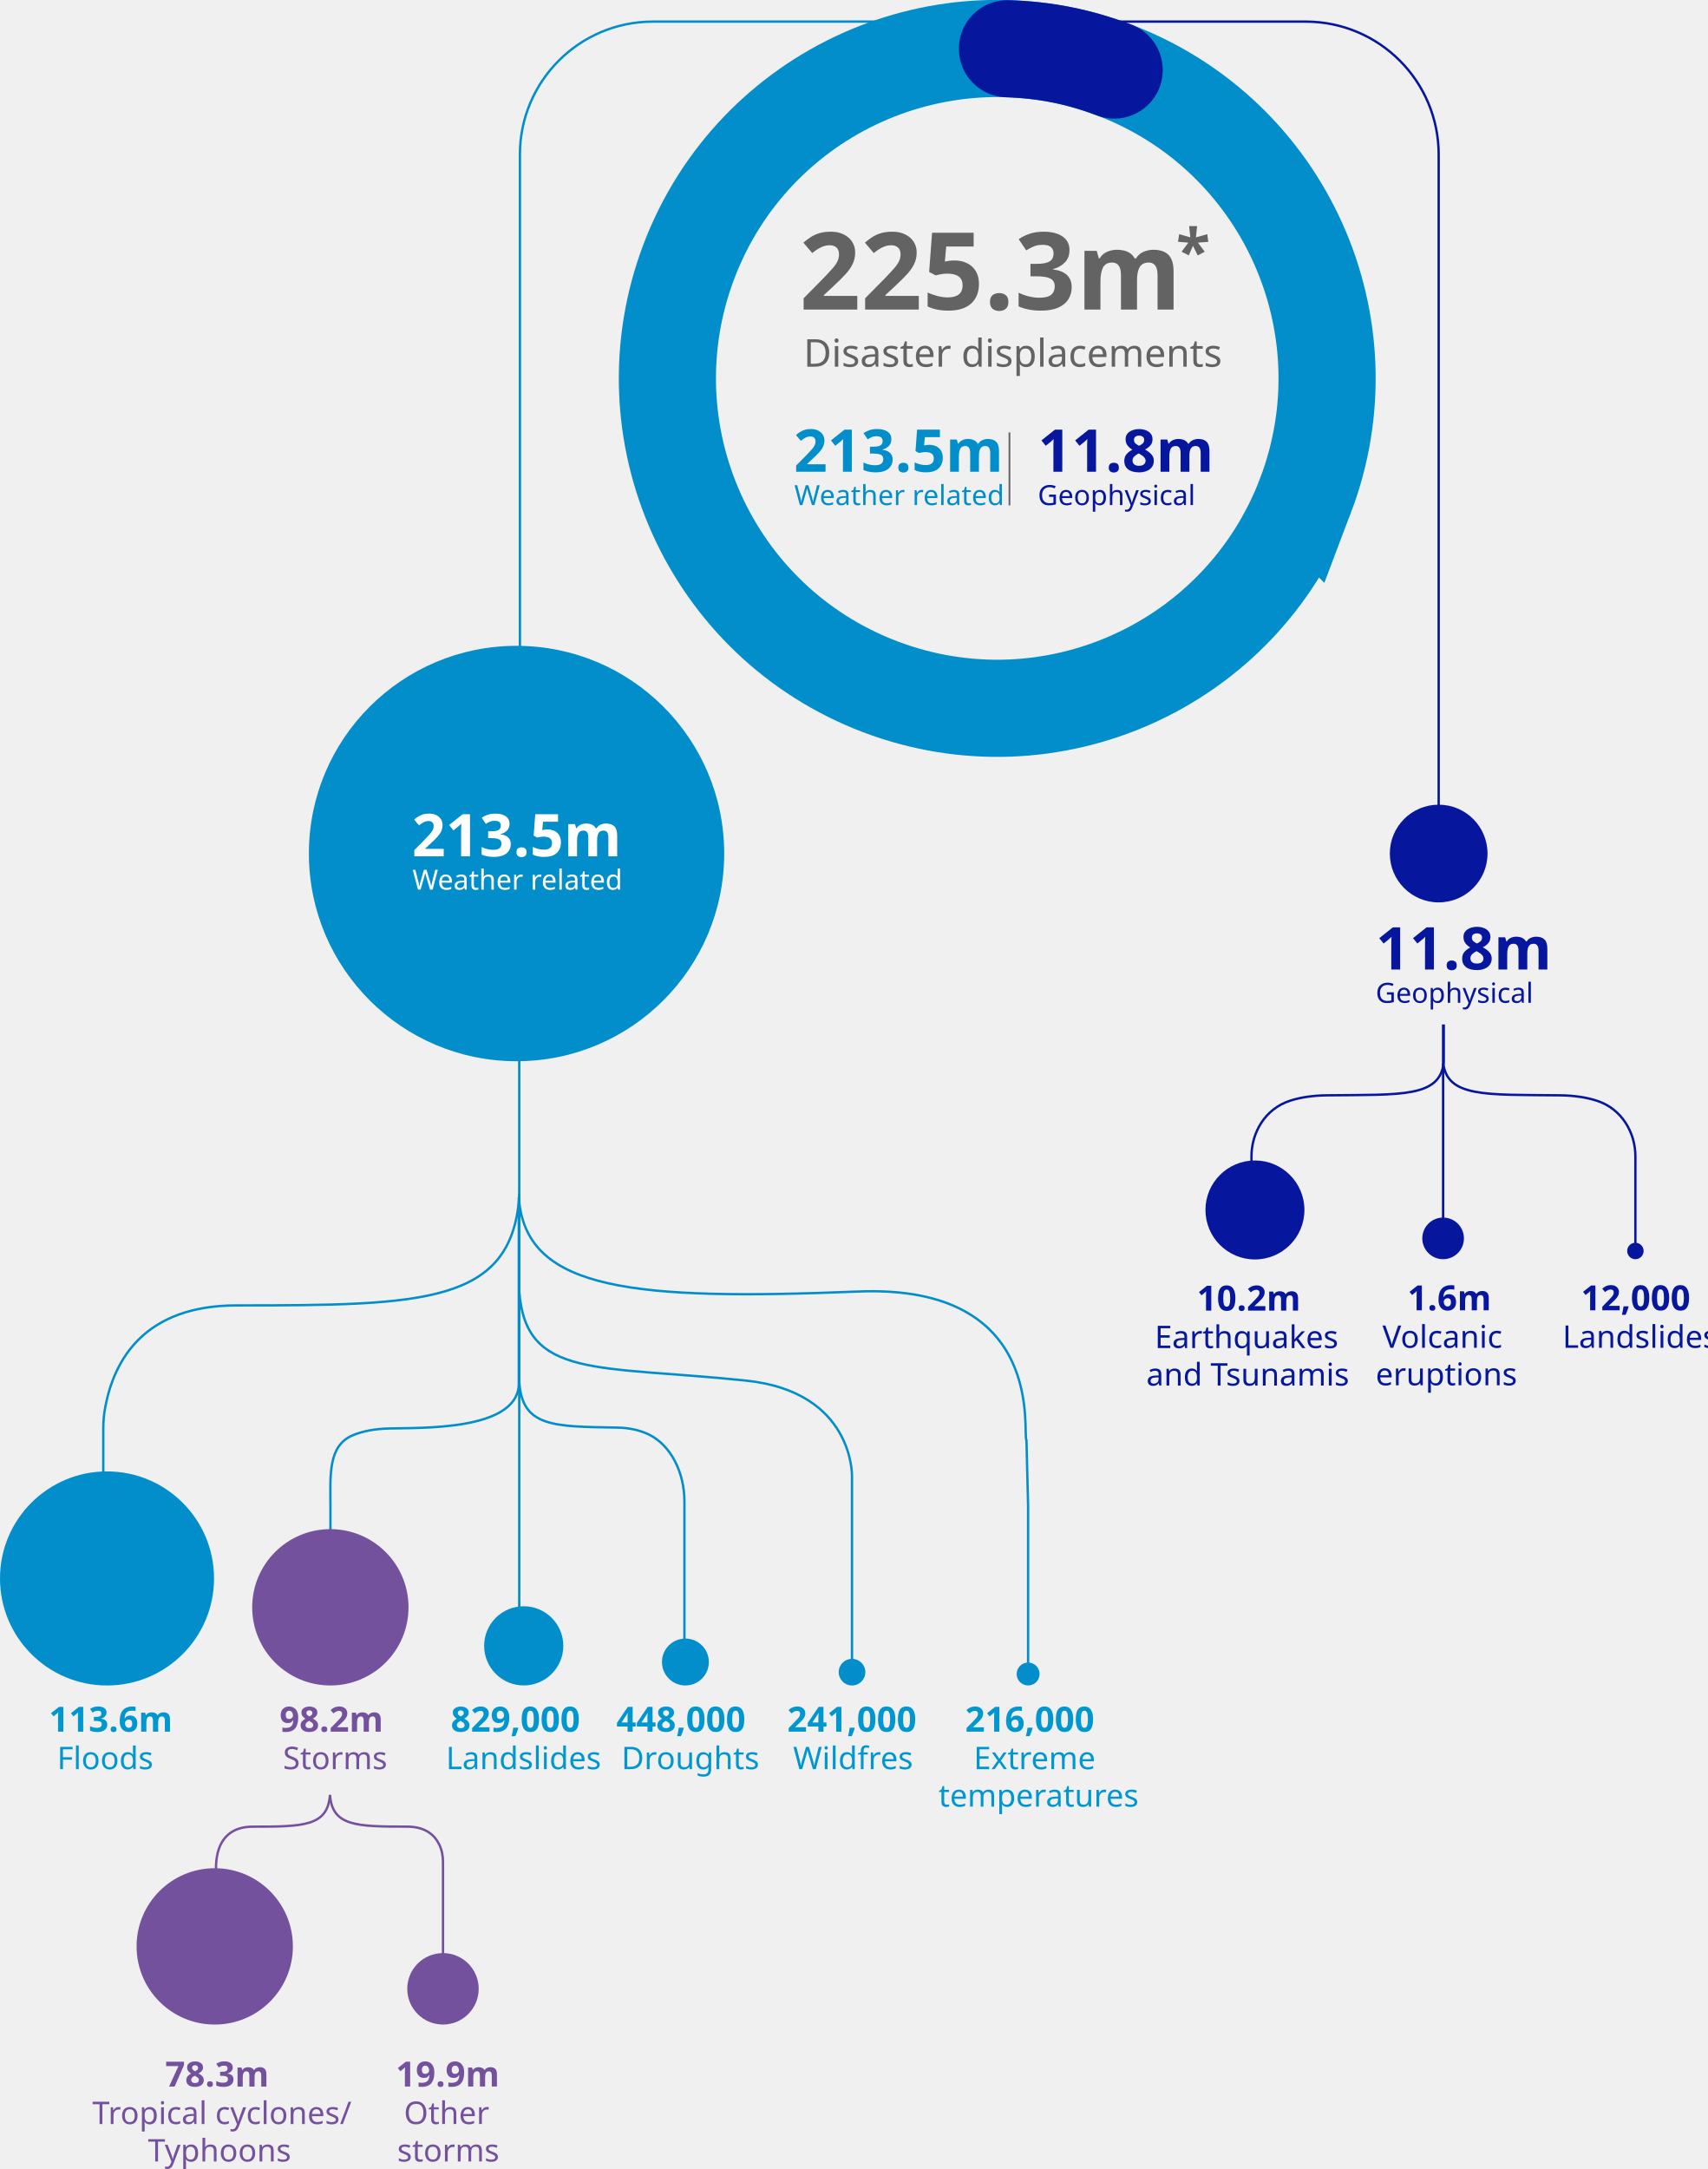
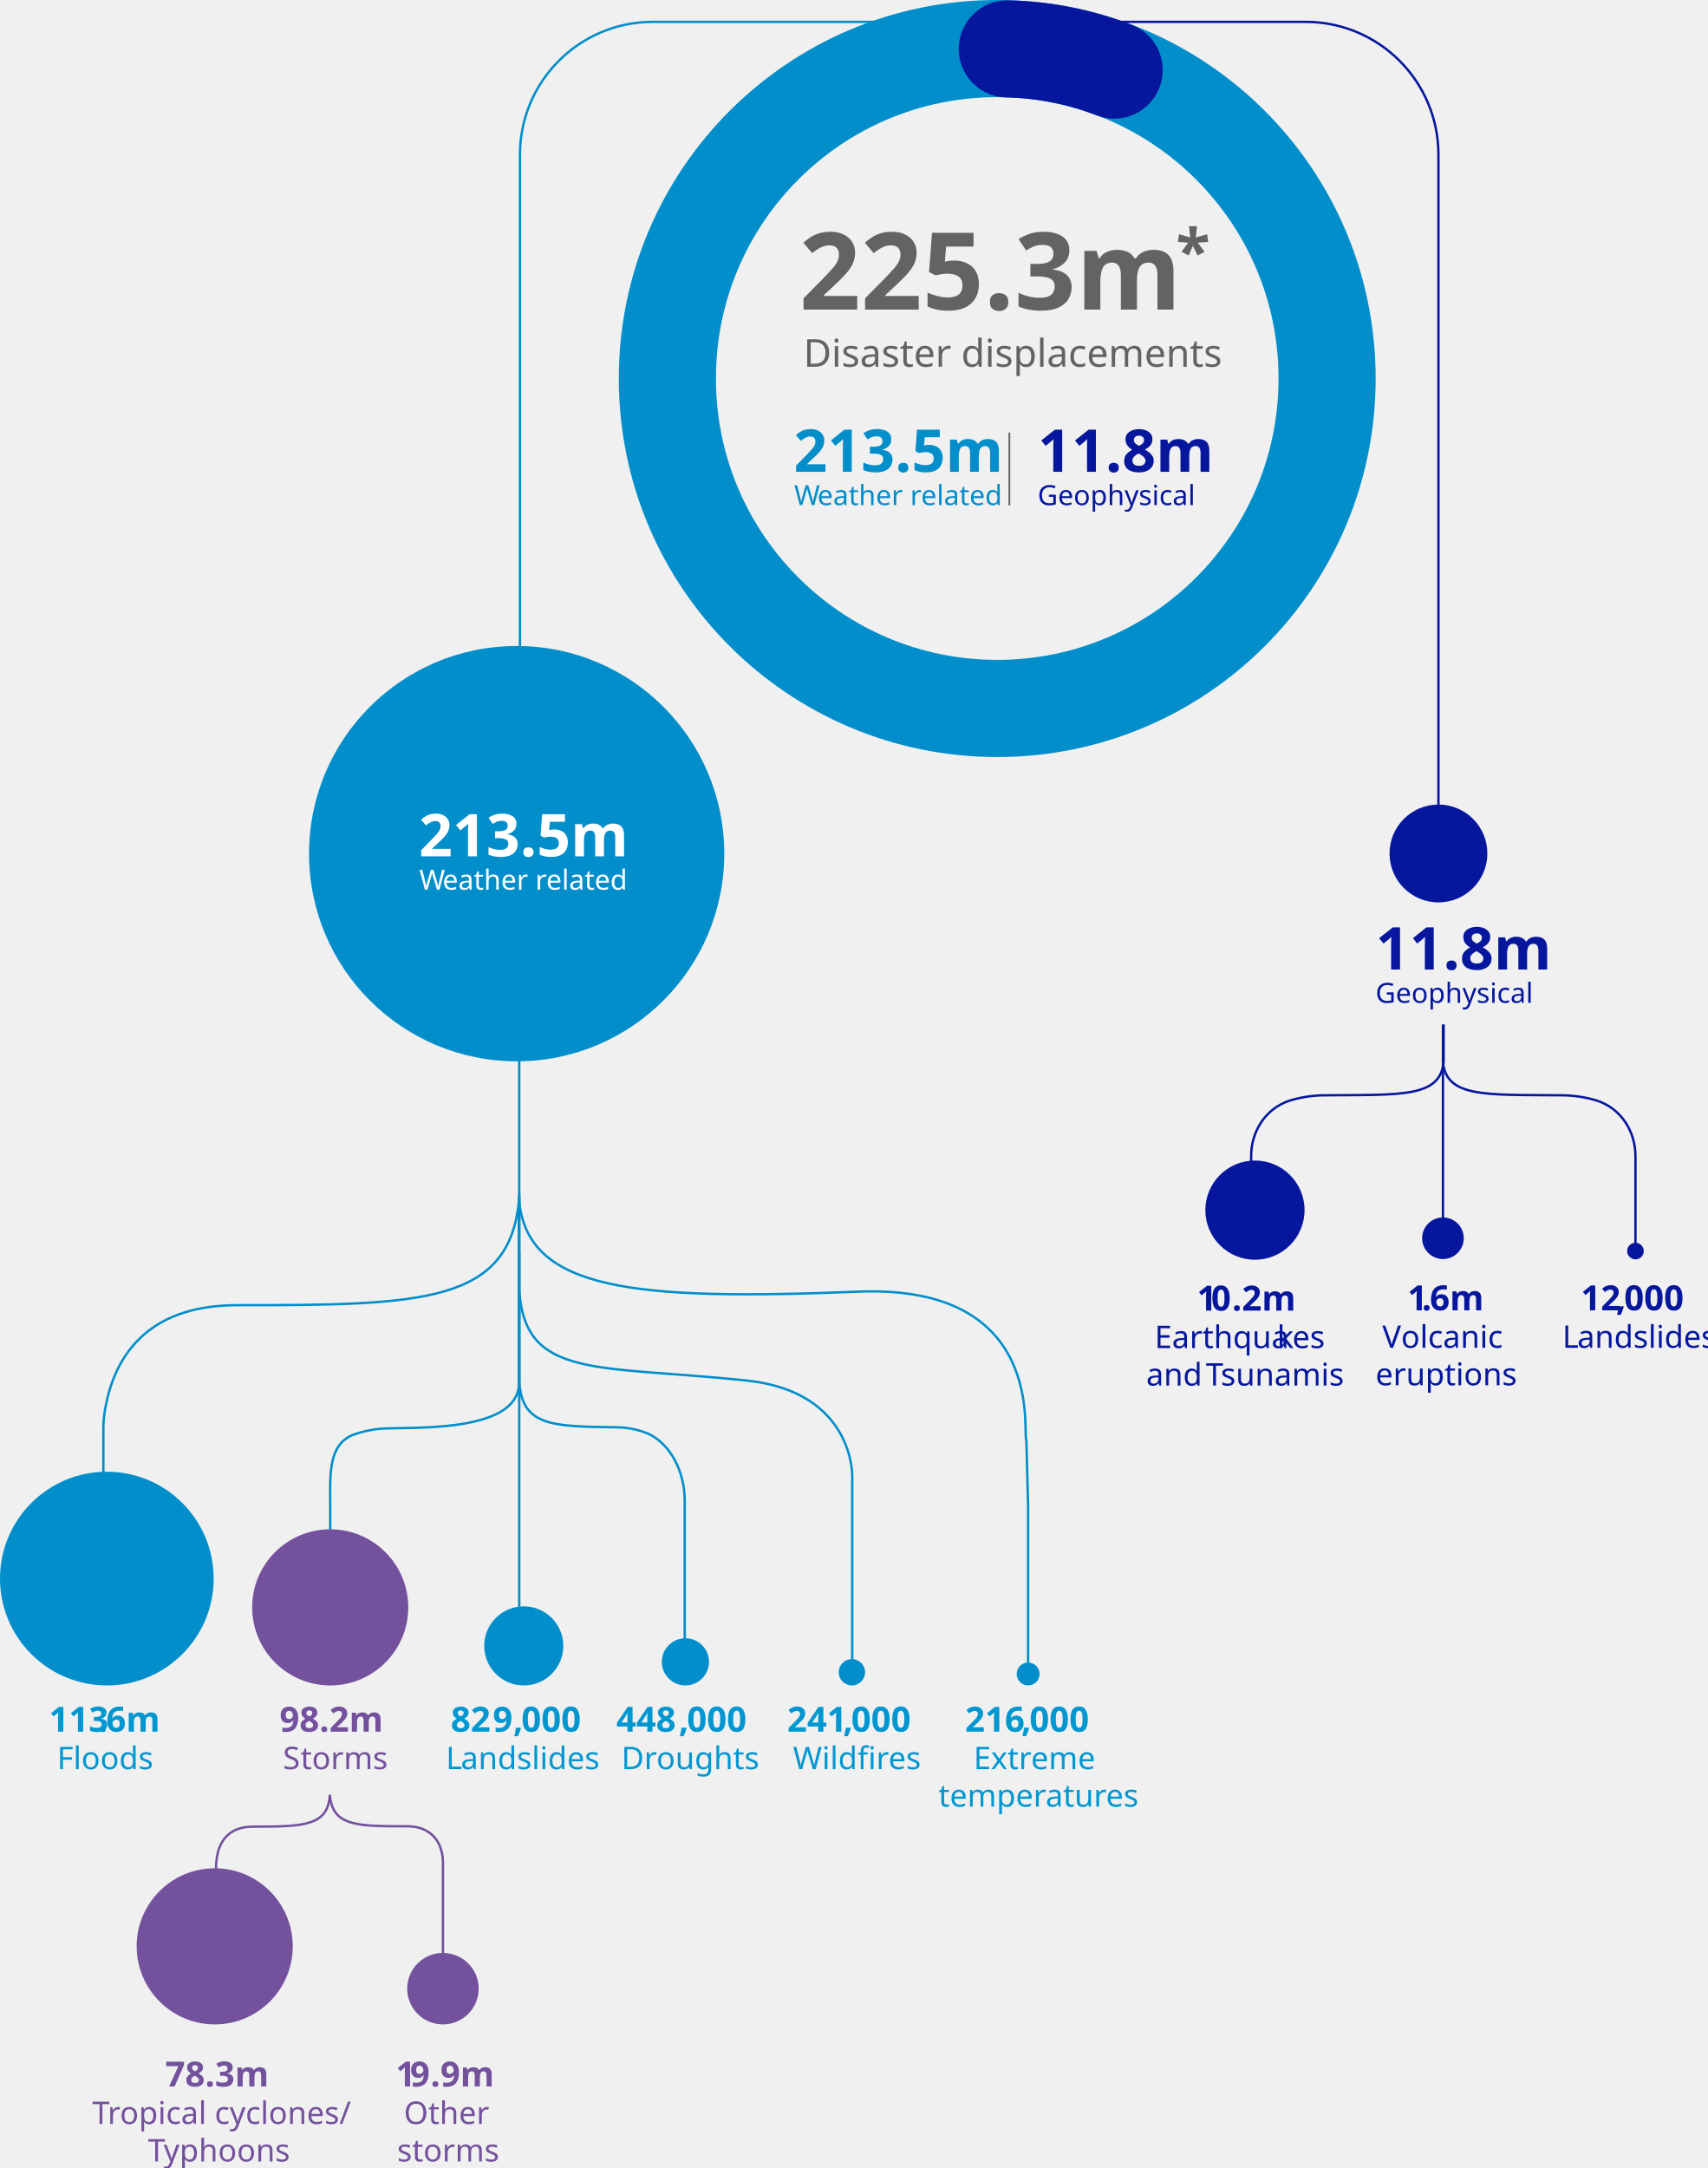
- <svg xmlns="http://www.w3.org/2000/svg" width="656.2" height="833.5" version="1.1" viewBox="0 0 656.2 833.5">
+ <svg xmlns="http://www.w3.org/2000/svg" id="Layer_1" data-name="Layer 1" viewBox="0 0 492.28 624.89">
  <defs>
-     <clipPath id="clipPath1255">
-       <path d="M 0,841.89 H 595.276 V 0 H 0 Z" />
-     </clipPath>
-     <clipPath id="clipPath1270">
-       <path d="M 0,841.89 H 595.276 V 0 H 0 Z" />
-     </clipPath>
-     <clipPath id="clipPath1285">
-       <path d="M 0,841.89 H 595.276 V 0 H 0 Z" />
-     </clipPath>
-     <clipPath id="clipPath1300">
-       <path d="M 0,841.89 H 595.276 V 0 H 0 Z" />
-     </clipPath>
-     <clipPath id="clipPath1315">
-       <path d="M 0,841.89 H 595.276 V 0 H 0 Z" />
-     </clipPath>
-     <clipPath id="clipPath1330">
-       <path d="M 0,841.89 H 595.276 V 0 H 0 Z" />
-     </clipPath>
-     <clipPath id="clipPath1345">
-       <path d="M 0,841.89 H 595.276 V 0 H 0 Z" />
-     </clipPath>
-     <clipPath id="clipPath1360">
-       <path d="M 0,841.89 H 595.276 V 0 H 0 Z" />
-     </clipPath>
-     <clipPath id="clipPath1375">
-       <path d="M 0,841.89 H 595.276 V 0 H 0 Z" />
-     </clipPath>
-     <clipPath id="clipPath1390">
-       <path d="M 0,841.89 H 595.276 V 0 H 0 Z" />
-     </clipPath>
-     <clipPath id="clipPath1405">
-       <path d="M 0,841.89 H 595.276 V 0 H 0 Z" />
-     </clipPath>
-     <clipPath id="clipPath1420">
-       <path d="M 0,841.89 H 595.276 V 0 H 0 Z" />
-     </clipPath>
-     <clipPath id="clipPath1435">
-       <path d="M 0,841.89 H 595.276 V 0 H 0 Z" />
-     </clipPath>
-     <clipPath id="clipPath1450">
-       <path d="M 0,841.89 H 595.276 V 0 H 0 Z" />
-     </clipPath>
-     <clipPath id="clipPath1465">
-       <path d="M 0,841.89 H 595.276 V 0 H 0 Z" />
-     </clipPath>
-     <clipPath id="clipPath1480">
-       <path d="M 0,841.89 H 595.276 V 0 H 0 Z" />
-     </clipPath>
-     <clipPath id="clipPath1495">
-       <path d="M 0,841.89 H 595.276 V 0 H 0 Z" />
-     </clipPath>
-     <clipPath id="clipPath1510">
-       <path d="M 0,841.89 H 595.276 V 0 H 0 Z" />
-     </clipPath>
-     <clipPath id="clipPath1525">
-       <path d="M 0,841.89 H 595.276 V 0 H 0 Z" />
-     </clipPath>
-     <clipPath id="clipPath1540">
-       <path d="M 0,841.89 H 595.276 V 0 H 0 Z" />
-     </clipPath>
-     <clipPath id="clipPath1555">
-       <path d="M 0,841.89 H 595.276 V 0 H 0 Z" />
-     </clipPath>
-     <clipPath id="clipPath1570">
-       <path d="M 0,841.89 H 595.276 V 0 H 0 Z" />
-     </clipPath>
-     <clipPath id="clipPath1585">
-       <path d="M 0,841.89 H 595.276 V 0 H 0 Z" />
-     </clipPath>
-     <clipPath id="clipPath1600">
-       <path d="M 0,841.89 H 595.276 V 0 H 0 Z" />
-     </clipPath>
-     <clipPath id="clipPath1615">
-       <path d="M 0,841.89 H 595.276 V 0 H 0 Z" />
-     </clipPath>
-     <clipPath id="clipPath1630">
-       <path d="M 0,841.89 H 595.276 V 0 H 0 Z" />
-     </clipPath>
-     <clipPath id="clipPath1645">
-       <path d="M 0,841.89 H 595.276 V 0 H 0 Z" />
-     </clipPath>
-     <clipPath id="clipPath1660">
-       <path d="M 0,841.89 H 595.276 V 0 H 0 Z" />
-     </clipPath>
+     <style>.cls-1,.cls-4,.cls-6{fill:#018eca;}.cls-10,.cls-16,.cls-17,.cls-19,.cls-2,.cls-21,.cls-22,.cls-23,.cls-25,.cls-26,.cls-3,.cls-4,.cls-5,.cls-6,.cls-8,.cls-9{isolation:isolate;}.cls-2,.cls-25,.cls-4{font-size:17px;}.cls-16,.cls-17,.cls-2,.cls-28,.cls-3{fill:#06179e;}.cls-16,.cls-19,.cls-2,.cls-22,.cls-25,.cls-4,.cls-8,.cls-9{font-family:ProximaNova-Bold, Proxima Nova;font-weight:700;}.cls-26,.cls-3,.cls-6{font-size:8px;}.cls-10,.cls-17,.cls-21,.cls-23,.cls-26,.cls-3,.cls-6{font-family:ProximaNova-Regular, Proxima Nova;}.cls-11,.cls-12,.cls-13,.cls-14,.cls-15,.cls-24,.cls-7{fill:none;}.cls-7{stroke:#646363;stroke-width:0.5px;}.cls-11,.cls-12,.cls-13,.cls-15,.cls-24,.cls-7{stroke-miterlimit:10;}.cls-8{font-size:31px;}.cls-10,.cls-8,.cls-9{fill:#646363;}.cls-9{font-size:18.07px;}.cls-10{font-size:11.08px;}.cls-11,.cls-13{stroke:#018eca;}.cls-11,.cls-12{stroke-linecap:round;stroke-width:28px;}.cls-12,.cls-15{stroke:#06179e;}.cls-13,.cls-15,.cls-24{stroke-width:0.68px;}.cls-16,.cls-19,.cls-22{font-size:10.02px;}.cls-17,.cls-21,.cls-23{font-size:9px;}.cls-18{letter-spacing:-0.02em;}.cls-19,.cls-21{fill:#0097d1;}.cls-20{letter-spacing:-0.02em;}.cls-22,.cls-23,.cls-27{fill:#73519d;}.cls-24{stroke:#73519d;}.cls-25,.cls-26{fill:#fff;}</style>
  </defs>
-   <g transform="matrix(1.3333 0 0 -1.3333 -39.57 1062.2)">
-     <g font-family="'Proxima Nova'">
-       <text transform="scale(1,-1)" x="328.888" y="-660.702" fill="#06179e" font-size="17px" font-weight="bold" xml:space="preserve">
-         <tspan x="328.888 335.875 342.862 347.214 357.516" y="-660.702">11.8m</tspan>
+   <g id="all-floods">
+     <path class="cls-1" d="M0,454.9a30.8,30.8,0,1,1,30.8,30.9A30.81,30.81,0,0,1,0,454.9" />
+   </g>
+   <g id="all-weather-related">
+     <path class="cls-1" d="M148.9,186.2A59.85,59.85,0,1,0,208.8,246a59.86,59.86,0,0,0-59.9-59.8" />
+   </g>
+   <g id="all">
+     <text class="cls-2" transform="translate(299.21 135.99)">11.8m</text>
+     <text class="cls-3" transform="translate(299.16 145.59)">Geophysical</text>
+     <text class="cls-4" transform="translate(228.82 135.99)">213.5m</text>
+     <g class="cls-5">
+       <text class="cls-6" transform="translate(228.96 145.59)">W</text>
+       <text class="cls-6" transform="translate(235.66 145.59)">eather related</text>
+     </g>
+     <line class="cls-7" x1="291" y1="124.7" x2="291" y2="145.7" />
+     <text class="cls-8" transform="translate(230.43 89.24)">225.3m</text>
+     <text class="cls-9" transform="translate(339.02 78.92)">*</text>
+     <text class="cls-10" transform="translate(231.64 105.71)">Disaster displacements </text>
+     <circle class="cls-11" cx="287.5" cy="109.1" r="95.1" />
+     <path class="cls-12" d="M290.4,14.1a90.29,90.29,0,0,1,30.8,6.1" />
+     <path class="cls-13" d="M149.7,399.3V345.1c-2.4,30.6-27.4,31.1-81.4,31.1-26.5,0-35.3,15.5-37.9,29.4a31.79,31.79,0,0,0-.6,6.2v62.3" />
+     <line class="cls-14" x1="149.7" y1="360.6" x2="149.7" y2="481.8" />
+     <line class="cls-13" x1="149.7" y1="360.6" x2="149.7" y2="481.8" />
+     <path class="cls-13" d="M149.7,344v54.2c.8,13.1,9.8,12.9,28.2,13.2a24,24,0,0,1,9.1,1.9c6.3,3,10.4,10.8,10.4,19.3v46.1" />
+     <path class="cls-13" d="M149.7,372.2c1.9,25.3,22.2,21.2,65.4,25.7,31.2,3.2,30.6,27.6,30.6,27.6v53.3" />
+     <path class="cls-13" d="M149.7,255.5v91.1c2.9,25.3,32.9,28.3,97.7,25.7,54.9-2.2,47.2,41.6,48.5,42.8l.5,19v47.7" />
+     <text class="cls-2" transform="translate(396.61 279.45)">11.8m</text>
+     <text class="cls-3" transform="translate(396.56 289.05)">Geophysical</text>
+     <path class="cls-15" d="M416,295.3v10.8c1,10.3,12.3,9.4,33.7,9.6a35.56,35.56,0,0,1,10.6,1.5c7.4,2.4,11.2,9.3,11.2,16v27.3" />
+     <line class="cls-15" x1="416" y1="306.5" x2="416" y2="354.4" />
+     <g class="cls-5">
+       <text class="cls-16" transform="translate(342.47 377.76)">
+         <tspan xml:space="preserve"> 1</tspan>
      </text>
-       <text transform="scale(1,-1)" x="328.84" y="-651.102" fill="#06179e" font-size="8px" xml:space="preserve">
-         <tspan x="328.84 334.544 339.048 343.624 348.216 352.632 356.552 360.272 362.072 366.032 370.248" y="-651.102">Geophysical</tspan>
-       </text>
-       <text transform="scale(1,-1)" x="258.498" y="-660.702" fill="#018eca" font-size="17px" font-weight="bold" xml:space="preserve">
-         <tspan x="258.498 268.698 275.685 285.664 290.016 300.352" y="-660.702">213.5m</tspan>
-       </text>
-       <text transform="scale(1,-1)" x="258.639" y="-651.102" fill="#018eca" font-size="8px" xml:space="preserve">
-         <tspan x="258.639 265.383 269.887 274.103 276.455 280.871 285.375 288.015 290.079 292.719 297.223 299.023 303.239 305.591 310.095" y="-651.102">Weather related</tspan>
+       <text class="cls-16" transform="translate(349.17 377.76)">0</text>
+       <text class="cls-16" transform="translate(355.17 377.76)">.2m</text>
+     </g>
+     <g class="cls-5">
+       <text class="cls-17" transform="translate(332.88 388.56)">Earthqua</text>
+       <text class="cls-17" transform="translate(368.18 388.56)">k</text>
+       <text class="cls-17" transform="translate(372.58 388.56)">es</text>
+     </g>
+     <g class="cls-5">
+       <text class="cls-17" transform="translate(330.45 399.36)">and </text>
+       <text class="cls-17" transform="translate(347.65 399.36)">T</text>
+       <text class="cls-17" transform="translate(351.95 399.36)">sunamis</text>
+     </g>
+     <text class="cls-16" transform="translate(403.17 377.68)">
+       <tspan xml:space="preserve"> 1</tspan>
+       <tspan class="cls-18" x="6.7" y="0">.</tspan>
+       <tspan x="9.06" y="0">6m</tspan>
+     </text>
+     <g class="cls-5">
+       <text class="cls-17" transform="translate(398.52 388.48)">V</text>
+       <text class="cls-17" transform="translate(403.92 388.48)">olcanic </text>
+     </g>
+     <text class="cls-17" transform="translate(396.56 399.28)">eruptions</text>
+     <text class="cls-16" transform="translate(455.76 377.68)">12<tspan class="cls-18" x="10.13" y="0">,</tspan>
+       <tspan x="12.48" y="0">000 </tspan>
+     </text>
+     <g class="cls-5">
+       <text class="cls-17" transform="translate(450.43 388.48)">L</text>
+       <text class="cls-17" transform="translate(454.73 388.48)">andslides</text>
+     </g>
+     <path class="cls-13" d="M149.6,345.1v54.2c-.9,13.1-28.2,12.1-37.5,12.4a31.13,31.13,0,0,0-10.4,1.9c-7.2,3-6.5,11.7-6.5,20.2v35.8" />
+     <text class="cls-19" transform="translate(14.11 499.13)">113<tspan class="cls-20" x="14.12" y="0">.</tspan>
+       <tspan x="16.49" y="0">6m</tspan>
+     </text>
+     <text class="cls-21" transform="translate(16.46 509.93)">Floods</text>
+     <text class="cls-22" transform="translate(80.59 499.13)">98.2m</text>
+     <g class="cls-5">
+       <text class="cls-23" transform="translate(81.56 509.93)">S</text>
+       <text class="cls-23" transform="translate(86.66 509.93)">torms</text>
+     </g>
+     <g class="cls-5">
+       <text class="cls-19" transform="translate(129.96 499.13)">82</text>
+       <text class="cls-19" transform="translate(142.06 499.13)">9</text>
+       <text class="cls-19" transform="translate(147.96 499.13)">
+         <tspan class="cls-18">,</tspan>
+         <tspan x="2.35" y="0">000 </tspan>
      </text>
    </g>
-     <path d="m320.67 672.04v-21.035" fill="none" stroke="#646363" stroke-miterlimit="10" stroke-width=".5" />
-     <g fill="#646363" font-family="'Proxima Nova'">
-       <text transform="scale(1,-1)" x="260.103" y="-707.453" font-size="31px" font-weight="bold" xml:space="preserve">
-         <tspan x="260.103 278.703 297.303 316.151 324.087 342.284" y="-707.453">225.3m</tspan>
-       </text>
-       <text transform="scale(1,-1)" x="368.695" y="-717.775" font-size="18.073px" font-weight="bold" xml:space="preserve">
-         <tspan x="368.695" y="-717.775">*</tspan>
-       </text>
-       <text transform="scale(1,-1)" x="261.317" y="-690.979" font-size="11.077px" xml:space="preserve">
-         <tspan x="261.317 269.071 271.564 276.714 282.552 287.703 290.959 297.196 300.851 303.709 310.078 312.571 317.721 324.08 326.572 332.41 337.893 344.129 353.079 359.316 365.419 368.676 373.826" y="-690.979">Disaster displacements </tspan>
-       </text>
+     <g class="cls-5">
+       <text class="cls-21" transform="translate(128.55 509.93)">L</text>
+       <text class="cls-21" transform="translate(132.85 509.93)">andslides</text>
    </g>
-     <path d="m444.4 564.75c-7.777 0-14.082-6.305-14.082-14.082s6.305-14.082 14.082-14.082 14.082 6.305 14.082 14.082-6.305 14.082-14.082 14.082" clip-path="url(#clipPath1300)" fill="#06179e" />
-     <path d="m406.03 653.89c-18.622-49.086-73.51-73.782-122.6-55.16-49.085 18.622-73.781 73.51-55.159 122.6 18.622 49.085 73.509 73.781 122.6 55.159s73.781-73.51 55.16-122.6z" clip-path="url(#clipPath1255)" fill="none" stroke="#018eca" stroke-linecap="round" stroke-miterlimit="10" stroke-width="28" />
-     <path d="m320.09 782.62c10.967-.34 20.514-2.244 30.772-6.135" clip-path="url(#clipPath1330)" fill="none" stroke="#06179e" stroke-linecap="round" stroke-miterlimit="10" stroke-width="28" />
-     <path d="m178.58 610.53c-33.06 0-59.86-26.8-59.86-59.86s26.8-59.86 59.86-59.86 59.86 26.8 59.86 59.86-26.8 59.86-59.86 59.86" clip-path="url(#clipPath1345)" fill="#018eca" />
-     <path d="m179.36 397.35v54.201c-2.407-30.607-27.378-31.13-81.425-31.12-26.516.005-35.331-15.531-37.925-29.359-.383-2.039-.558-4.111-.558-6.186v-62.345" clip-path="url(#clipPath1615)" fill="none" stroke="#018eca" stroke-miterlimit="10" stroke-width=".68" />
-     <path d="m179.36 436.07v-121.14" clip-path="url(#clipPath1660)" fill="#ffffff" stroke="#018eca" stroke-miterlimit="10" stroke-width=".68" />
-     <g fill="none" stroke="#018eca" stroke-miterlimit="10" stroke-width=".68">
-       <path d="m179.36 452.66v-54.201c.819-13.097 9.773-12.937 28.179-13.24 3.615-.059 6.607-.779 9.077-1.949 6.322-2.993 10.358-10.828 10.358-19.317v-46.085" clip-path="url(#clipPath1645)" />
-       <path d="m179.36 424.45c1.931-25.266 22.197-21.202 65.354-25.689 31.216-3.246 30.568-27.603 30.568-27.603v-53.291" clip-path="url(#clipPath1315)" />
-       <path d="m179.36 541.24v-91.122c2.887-25.265 32.878-28.323 97.676-25.688 54.891 2.232 47.214-41.597 48.533-42.81l.482-18.972v-47.716" clip-path="url(#clipPath1630)" />
+     <text class="cls-19" transform="translate(177.67 499.13)">448<tspan class="cls-18" x="18.04" y="0">,</tspan>
+       <tspan x="20.39" y="0">000 </tspan>
+     </text>
+     <text class="cls-21" transform="translate(179.13 509.93)">Droughts</text>
+     <text class="cls-19" transform="translate(226.94 499.13)">241<tspan class="cls-18" x="16.12" y="0">,</tspan>
+       <tspan x="18.46" y="0">000 </tspan>
+     </text>
+     <text class="cls-21" transform="translate(228.62 509.93)">Wildﬁres</text>
+     <text class="cls-19" transform="translate(278.22 499.13)">216<tspan class="cls-18" x="16.23" y="0">,</tspan>
+       <tspan x="18.57" y="0">000 </tspan>
+     </text>
+     <text class="cls-21" transform="translate(280.68 509.93)">Extreme </text>
+     <text class="cls-21" transform="translate(270.56 520.73)">temperatures</text>
+     <path class="cls-15" d="M416.2,295.3v10.8c-1,10.3-12.3,9.4-33.7,9.6a35.56,35.56,0,0,0-10.6,1.5c-7.4,2.4-11.2,9.3-11.2,16v15.9" />
+     <path class="cls-24" d="M62.5,541.3s-2.6-14.8,10.4-14.8c14.8,0,21.6-.2,22.2-9.1" />
+     <path class="cls-24" d="M95.1,517.3c.7,9,7.5,9.1,22.2,9.1,5.2,0,7.9,2.4,9.3,5.2a12.52,12.52,0,0,1,1.1,5v36.2" />
+     <text class="cls-22" transform="translate(47.64 601.4)">78.3m</text>
+     <g class="cls-5">
+       <text class="cls-23" transform="translate(26.61 612.2)">T</text>
+       <text class="cls-23" transform="translate(31.01 612.2)">ropical cyclones/ </text>
    </g>
-     <g fill="#06179e">
-       <text transform="scale(1,-1)" x="426.285" y="-517.247" font-family="'Proxima Nova'" font-size="17px" font-weight="bold" xml:space="preserve">
-         <tspan x="426.285 433.272 440.259 444.611 454.913" y="-517.247">11.8m</tspan>
-       </text>
-       <text transform="scale(1,-1)" x="426.237" y="-507.647" font-family="'Proxima Nova'" font-size="8px" xml:space="preserve">
-         <tspan x="426.237 431.941 436.445 441.021 445.613 450.029 453.949 457.669 459.469 463.429 467.645" y="-507.647">Geophysical</tspan>
-       </text>
-       <path d="m377.17 447.94c0 7.879 6.387 14.266 14.266 14.266s14.265-6.387 14.265-14.266-6.386-14.266-14.265-14.266-14.266 6.387-14.266 14.266" clip-path="url(#clipPath1270)" />
-       <path d="m439.68 439.75c0 3.314 2.687 6 6.001 6 3.313 0 6.001-2.686 6.001-6s-2.688-6.001-6.001-6.001c-3.314 0-6.001 2.687-6.001 6.001" clip-path="url(#clipPath1360)" />
-       <path d="m498.74 436.12c0 1.31 1.062 2.372 2.371 2.372 1.31 0 2.371-1.062 2.371-2.372s-1.061-2.372-2.371-2.372c-1.309 0-2.371 1.062-2.371 2.372" clip-path="url(#clipPath1375)" />
+     <g class="cls-5">
+       <text class="cls-23" transform="translate(42.65 623)">T</text>
+       <text class="cls-23" transform="translate(47.15 623)">yphoons</text>
    </g>
-     <path d="m445.68 501.39v-10.77c.954-10.325 12.268-9.402 33.693-9.641 4.208-.047 7.691-.615 10.567-1.537 7.358-2.36 11.167-9.332 11.167-16.024v-27.299" clip-path="url(#clipPath1390)" fill="none" stroke="#06179e" stroke-miterlimit="10" stroke-width=".68" />
-     <path d="m445.68 490.24v-47.974" clip-path="url(#clipPath1405)" fill="none" stroke="#06179e" stroke-miterlimit="10" stroke-width=".68" />
-     <g fill="#06179e" font-family="'Proxima Nova'">
-       <text transform="scale(1,-1)" x="374.71" y="-418.936" font-size="10.024px" font-weight="bold" xml:space="preserve">
-         <tspan x="374.71 378.83 384.835 387.401 393.415" y="-418.936">10.2m</tspan>
-       </text>
-       <text transform="scale(1,-1)" x="362.557" y="-408.137" font-size="9px" xml:space="preserve">
-         <tspan x="362.557 367.678 372.421 375.391 378.037 383.005 388.171 393.13 397.873 402.292 407.359" y="-408.137">Earthquakes</tspan>
-         <tspan x="360.127 364.87 369.829 375.004 377.326 381.637 385.822 390.781 395.74 400.483 407.755 409.78" y="-397.337">and Tsunamis</tspan>
-       </text>
-       <text transform="scale(1,-1)" x="435.414" y="-419.013" font-size="10.024px" font-weight="bold" xml:space="preserve">
-         <tspan x="435.414 439.534 442.1 448.195" y="-419.013">1.6m</tspan>
-       </text>
-       <text transform="scale(1,-1)" x="428.196" y="-408.213" font-size="9px" xml:space="preserve">
-         <tspan x="428.196 433.578 438.726 440.751 445.206 449.949 454.908 456.933 461.388" y="-408.213">Volcanic </tspan>
-         <tspan x="426.234 431.301 434.271 439.23 444.396 447.042 449.067 454.215 459.174" y="-397.413">eruptions</tspan>
-       </text>
-       <text transform="scale(1,-1)" x="485.434" y="-419.013" font-size="10.024px" font-weight="bold" xml:space="preserve">
-         <tspan x="485.434 489.554 495.568 498.134 504.349 510.564 516.779" y="-419.013">12,000 </tspan>
-       </text>
-       <text transform="scale(1,-1)" x="480.105" y="-408.213" font-size="9px" xml:space="preserve">
-         <tspan x="480.105 484.569 489.312 494.271 499.446 503.631 505.656 507.681 512.856 517.923" y="-408.213">Landslides</tspan>
-       </text>
+     <g class="cls-5">
+       <text class="cls-22" transform="translate(114.09 601.4)">1</text>
+       <text class="cls-22" transform="translate(118.19 601.4)">9</text>
+       <text class="cls-22" transform="translate(124.09 601.4)">.9m</text>
    </g>
-     <g fill="#018eca">
-       <path d="m29.678 341.74c0 17.037 13.812 30.849 30.85 30.849 17.037 0 30.849-13.812 30.849-30.849 0-17.038-13.812-30.85-30.849-30.85-17.038 0-30.85 13.812-30.85 30.85" clip-path="url(#clipPath1285)" />
-       <path d="m169.24 322.31c0 6.302 5.109 11.411 11.411 11.411s11.411-5.109 11.411-11.411c0-6.303-5.109-11.411-11.411-11.411s-11.411 5.108-11.411 11.411" clip-path="url(#clipPath1420)" />
-       <path d="m220.5 317.65c0 3.731 3.025 6.757 6.757 6.757 3.733 0 6.758-3.026 6.758-6.757 0-3.732-3.025-6.758-6.758-6.758-3.732 0-6.757 3.026-6.757 6.758" clip-path="url(#clipPath1435)" />
-       <path d="m271.45 314.73c0 2.12 1.719 3.839 3.839 3.839s3.839-1.719 3.839-3.839-1.719-3.839-3.839-3.839-3.839 1.719-3.839 3.839" clip-path="url(#clipPath1450)" />
-       <path d="m322.75 314.2c0 1.823 1.479 3.302 3.302 3.302 1.824 0 3.302-1.479 3.302-3.302s-1.478-3.302-3.302-3.302c-1.823 0-3.302 1.479-3.302 3.302" clip-path="url(#clipPath1465)" />
+     <text class="cls-23" transform="translate(116.43 612.2)">Other </text>
+     <text class="cls-23" transform="translate(114.49 623)">storms</text>
+     <path class="cls-15" d="M414.7,248.9V44.6A38.3,38.3,0,0,0,376.4,6.3H305.8" />
+     <path class="cls-13" d="M149.9,248.9V44.6A38.3,38.3,0,0,1,188.2,6.3h70.6" />
+     <text class="cls-25" transform="translate(120.75 246.83)">213.5m</text>
+     <g class="cls-5">
+       <text class="cls-26" transform="translate(120.89 256.43)">W</text>
+       <text class="cls-26" transform="translate(127.59 256.43)">eather related</text>
    </g>
-     <path d="m179.23 451.55v-54.201c-.935-13.097-28.187-12.129-37.497-12.393-4.121-.118-7.534-.781-10.351-1.95-7.209-2.994-6.451-11.674-6.451-20.163v-35.832" clip-path="url(#clipPath1480)" fill="none" stroke="#018eca" stroke-miterlimit="10" stroke-width=".68" />
-     <g font-family="'Proxima Nova'">
-       <text transform="scale(1,-1)" x="43.791" y="-297.568" fill="#0097d1" font-size="10.024px" font-weight="bold" xml:space="preserve">
-         <tspan x="43.791 47.911 52.031 57.916 60.482 66.577" y="-297.568">113.6m</tspan>
-       </text>
-       <text transform="scale(1,-1)" x="46.139" y="-286.769" fill="#0097d1" font-size="9px" xml:space="preserve">
-         <tspan x="46.139 51.089 53.114 58.262 63.41 68.585" y="-286.769">Floods</tspan>
-       </text>
-       <text transform="scale(1,-1)" x="110.265" y="-297.568" fill="#73519d" font-size="10.024px" font-weight="bold" xml:space="preserve">
-         <tspan x="110.265 116.36 122.434 125.001 131.015" y="-297.568">98.2m</tspan>
-       </text>
-       <text transform="scale(1,-1)" x="111.239" y="-286.769" fill="#73519d" font-size="9px" xml:space="preserve">
-         <tspan x="111.239 116.36 119.006 124.154 127.124 134.396" y="-286.769">Storms</tspan>
-       </text>
-     </g>
-     <g fill="#0097d1" font-family="'Proxima Nova'">
-       <text transform="scale(1,-1)" x="159.64" y="-297.566" font-size="10.024px" font-weight="bold" xml:space="preserve">
-         <tspan x="159.64 165.715 171.729 177.613 180.18 186.395 192.61 198.825" y="-297.566">829,000 </tspan>
-       </text>
-       <text transform="scale(1,-1)" x="158.231" y="-286.767" font-size="9px" xml:space="preserve">
-         <tspan x="158.231 162.695 167.438 172.397 177.571 181.756 183.781 185.806 190.982 196.049" y="-286.767">Landslides</tspan>
-       </text>
-       <text transform="scale(1,-1)" x="207.35" y="-297.568" font-size="10.024px" font-weight="bold" xml:space="preserve">
-         <tspan x="207.35 213.334 219.319 225.393 227.959 234.174 240.389 246.604" y="-297.568">448,000 </tspan>
-       </text>
-       <text transform="scale(1,-1)" x="208.806" y="-286.769" font-size="9px" xml:space="preserve">
-         <tspan x="208.806 215.106 218.076 223.224 228.183 233.349 238.317 240.963" y="-286.769">Droughts</tspan>
-       </text>
-       <text transform="scale(1,-1)" x="256.621" y="-297.568" font-size="10.024px" font-weight="bold" xml:space="preserve">
-         <tspan x="256.621 262.636 268.62 272.74 275.306 281.521 287.736 293.951" y="-297.568">241,000 </tspan>
-       </text>
-       <text transform="scale(1,-1)" x="258.298" y="-286.769" font-size="9px" xml:space="preserve">
-         <tspan x="258.298 266.245 268.27 270.295 275.47 280.051 283.021 288.088" y="-286.769">Wildfres</tspan>
-       </text>
-       <text transform="scale(1,-1)" x="307.895" y="-297.566" font-size="10.024px" font-weight="bold" xml:space="preserve">
-         <tspan x="307.895 313.91 318.029 324.124 326.69 332.905 339.12 345.335" y="-297.566">216,000 </tspan>
-       </text>
-       <text transform="scale(1,-1)" x="310.356" y="-286.767" font-size="9px" xml:space="preserve">
-         <tspan x="310.356 315.477 319.851 322.497 325.467 330.534 337.806 342.873" y="-286.767">Extreme </tspan>
-         <tspan x="300.24 302.886 307.953 315.225 320.391 325.458 328.428 333.171 335.817 340.776 343.746 348.813" y="-275.967">temperatures</tspan>
-       </text>
-     </g>
-     <g fill="none" stroke-miterlimit="10" stroke-width=".68">
-       <path d="m445.87 501.39v-10.77c-.954-10.325-12.268-9.402-33.694-9.641-4.208-.047-7.691-.615-10.566-1.537-7.359-2.36-11.167-9.332-11.167-16.024v-15.925" clip-path="url(#clipPath1495)" stroke="#06179e" />
-       <path d="m92.166 255.38s-2.646 14.819 10.398 14.816c14.757-.003 21.575.151 22.231 9.143" clip-path="url(#clipPath1510)" stroke="#73519d" />
-       <path d="m124.8 279.35c.657-8.991 7.475-9.145 22.231-9.142 5.214.001 7.921-2.366 9.292-5.208.749-1.551 1.057-3.279 1.057-5.001v-36.204" clip-path="url(#clipPath1525)" stroke="#73519d" />
-     </g>
-     <g fill="#73519d">
-       <path d="m69.049 235.69c0 12.442 10.087 22.529 22.529 22.529 12.443 0 22.529-10.087 22.529-22.529s-10.086-22.529-22.529-22.529c-12.442 0-22.529 10.087-22.529 22.529" clip-path="url(#clipPath1540)" />
-       <path d="m147.08 223.46c0 5.686 4.609 10.295 10.295 10.295s10.295-4.609 10.295-10.295c0-5.687-4.609-10.296-10.295-10.296s-10.295 4.609-10.295 10.296" clip-path="url(#clipPath1555)" />
-       <g font-family="'Proxima Nova'">
-         <text transform="scale(1,-1)" x="77.313" y="-195.29" font-size="10.024px" font-weight="bold" xml:space="preserve">
-           <tspan x="77.313 82.777 88.851 91.418 97.302" y="-195.29">78.3m</tspan>
-         </text>
-         <text transform="scale(1,-1)" x="56.285" y="-184.49" font-size="9px" xml:space="preserve">
-           <tspan x="56.285 60.65 63.62 68.768 73.934 75.959 80.414 85.157 87.182 89.504 93.959 98.369 102.824 104.849 109.997 114.956 120.023 124.208 126.872" y="-184.49">Tropical cyclones/ </tspan>
-           <tspan x="72.323 76.841 81.251 86.417 91.385 96.533 101.681 106.64" y="-173.69">Typhoons</tspan>
-         </text>
-         <text transform="scale(1,-1)" x="143.773" y="-195.291" font-size="10.024px" font-weight="bold" xml:space="preserve">
-           <tspan x="143.773 147.892 153.777 156.343 162.438" y="-195.291">19.9m</tspan>
-         </text>
-         <text transform="scale(1,-1)" x="146.107" y="-184.491" font-size="9px" xml:space="preserve">
-           <tspan x="146.107 152.992 155.638 160.606 165.673 168.643" y="-184.491">Other </tspan>
-           <tspan x="144.172 148.357 151.003 156.151 159.121 166.393" y="-173.691">storms</tspan>
-         </text>
-       </g>
-       <path d="m102.38 333.42c0 12.442 10.086 22.528 22.529 22.528 12.442 0 22.529-10.086 22.529-22.528 0-12.443-10.087-22.529-22.529-22.529-12.443 0-22.529 10.086-22.529 22.529" clip-path="url(#clipPath1570)" />
-     </g>
-     <path d="m444.4 547.81v204.3c0 21.17-17.162 38.331-38.332 38.331h-70.59" clip-path="url(#clipPath1585)" fill="none" stroke="#06179e" stroke-miterlimit="10" stroke-width=".68" />
-     <path d="m179.55 547.81v204.3c0 21.17 17.162 38.331 38.332 38.331h70.59" clip-path="url(#clipPath1600)" fill="none" stroke="#018eca" stroke-miterlimit="10" stroke-width=".68" />
-     <text transform="scale(1,-1)" x="148.425" y="-549.862" fill="#ffffff" font-family="'Proxima Nova'" font-size="17px" font-weight="bold" xml:space="preserve">
-       <tspan x="148.425 158.625 165.612 175.591 179.943 190.279" y="-549.862">213.5m</tspan>
-     </text>
-     <text transform="scale(1,-1)" x="148.566" y="-540.262" fill="#ffffff" font-family="'Proxima Nova'" font-size="8px" xml:space="preserve">
-       <tspan x="148.566 155.31 159.814 164.03 166.382 170.798 175.302 177.942 180.006 182.646 187.15 188.95 193.166 195.518 200.022" y="-540.262">Weather related</tspan>
-     </text>
+   </g>
+   <g id="all-storms">
+     <path class="cls-27" d="M72.7,463.3a22.5,22.5,0,1,1,22.5,22.5,22.53,22.53,0,0,1-22.5-22.5" />
+   </g>
+   <g id="all-landslides">
+     <path class="cls-1" d="M139.6,474.4A11.4,11.4,0,1,1,151,485.8a11.39,11.39,0,0,1-11.4-11.4" />
+   </g>
+   <g id="all-droughts">
+     <path class="cls-1" d="M190.8,479a6.8,6.8,0,1,1,6.8,6.8,6.81,6.81,0,0,1-6.8-6.8" />
+   </g>
+   <g id="all-wildfires">
+     <path class="cls-1" d="M241.8,482a3.8,3.8,0,1,1,3.8,3.8,3.8,3.8,0,0,1-3.8-3.8" />
+   </g>
+   <g id="all-extreme">
+     <path class="cls-1" d="M293.1,482.5a3.3,3.3,0,1,1,3.3,3.3,3.33,3.33,0,0,1-3.3-3.3" />
+   </g>
+   <g id="all-tropical">
+     <path class="cls-27" d="M39.4,561a22.5,22.5,0,1,1,22.5,22.5A22.53,22.53,0,0,1,39.4,561" />
+   </g>
+   <g id="all-other-storms">
+     <path class="cls-27" d="M117.4,573.2a10.3,10.3,0,1,1,10.3,10.3,10.29,10.29,0,0,1-10.3-10.3" />
+   </g>
+   <g id="all-geophysical">
+     <path class="cls-28" d="M414.7,231.9A14.1,14.1,0,1,0,428.8,246a14.08,14.08,0,0,0-14.1-14.1" />
+   </g>
+   <g id="all-earthquake">
+     <path class="cls-28" d="M347.5,348.8a14.3,14.3,0,1,1,14.3,14.3,14.3,14.3,0,0,1-14.3-14.3" />
+   </g>
+   <g id="all-volcanic">
+     <path class="cls-28" d="M410,356.9a6,6,0,1,1,6,6,6,6,0,0,1-6-6" />
+   </g>
+   <g id="all-geophysical-landslides">
+     <path class="cls-28" d="M469.1,360.6a2.4,2.4,0,1,1,2.4,2.4,2.43,2.43,0,0,1-2.4-2.4" />
  </g>
</svg>
